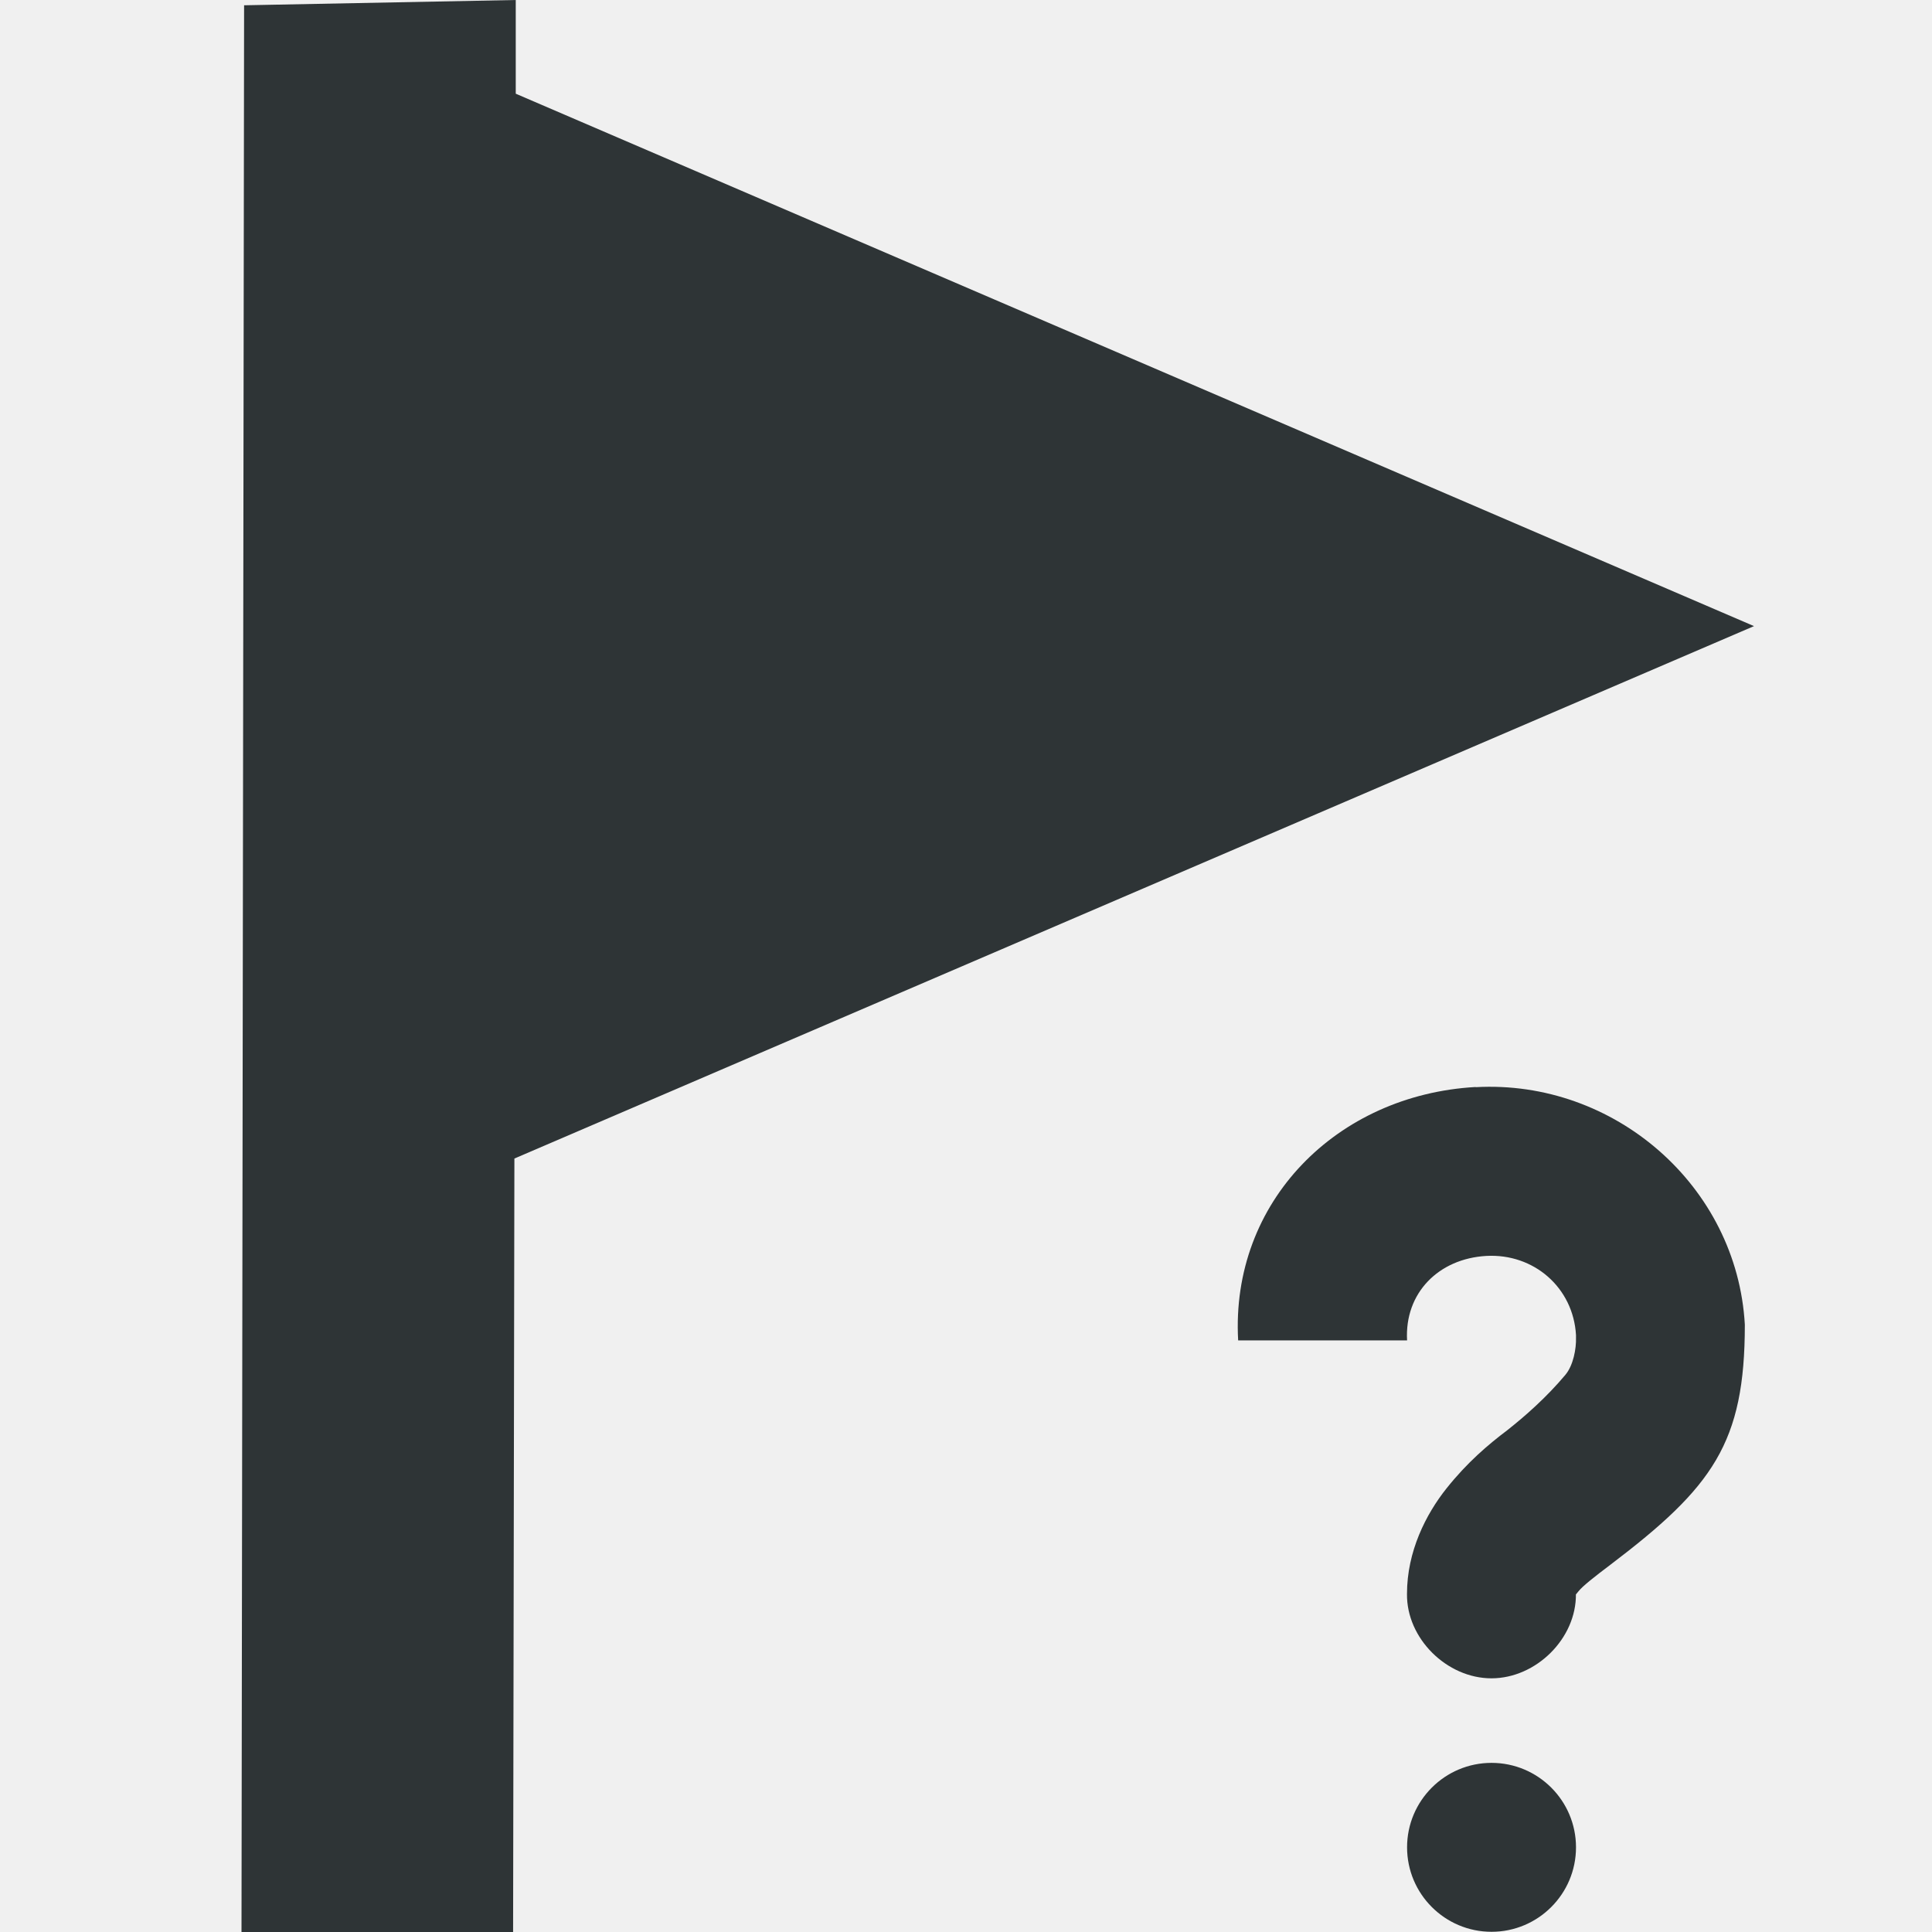
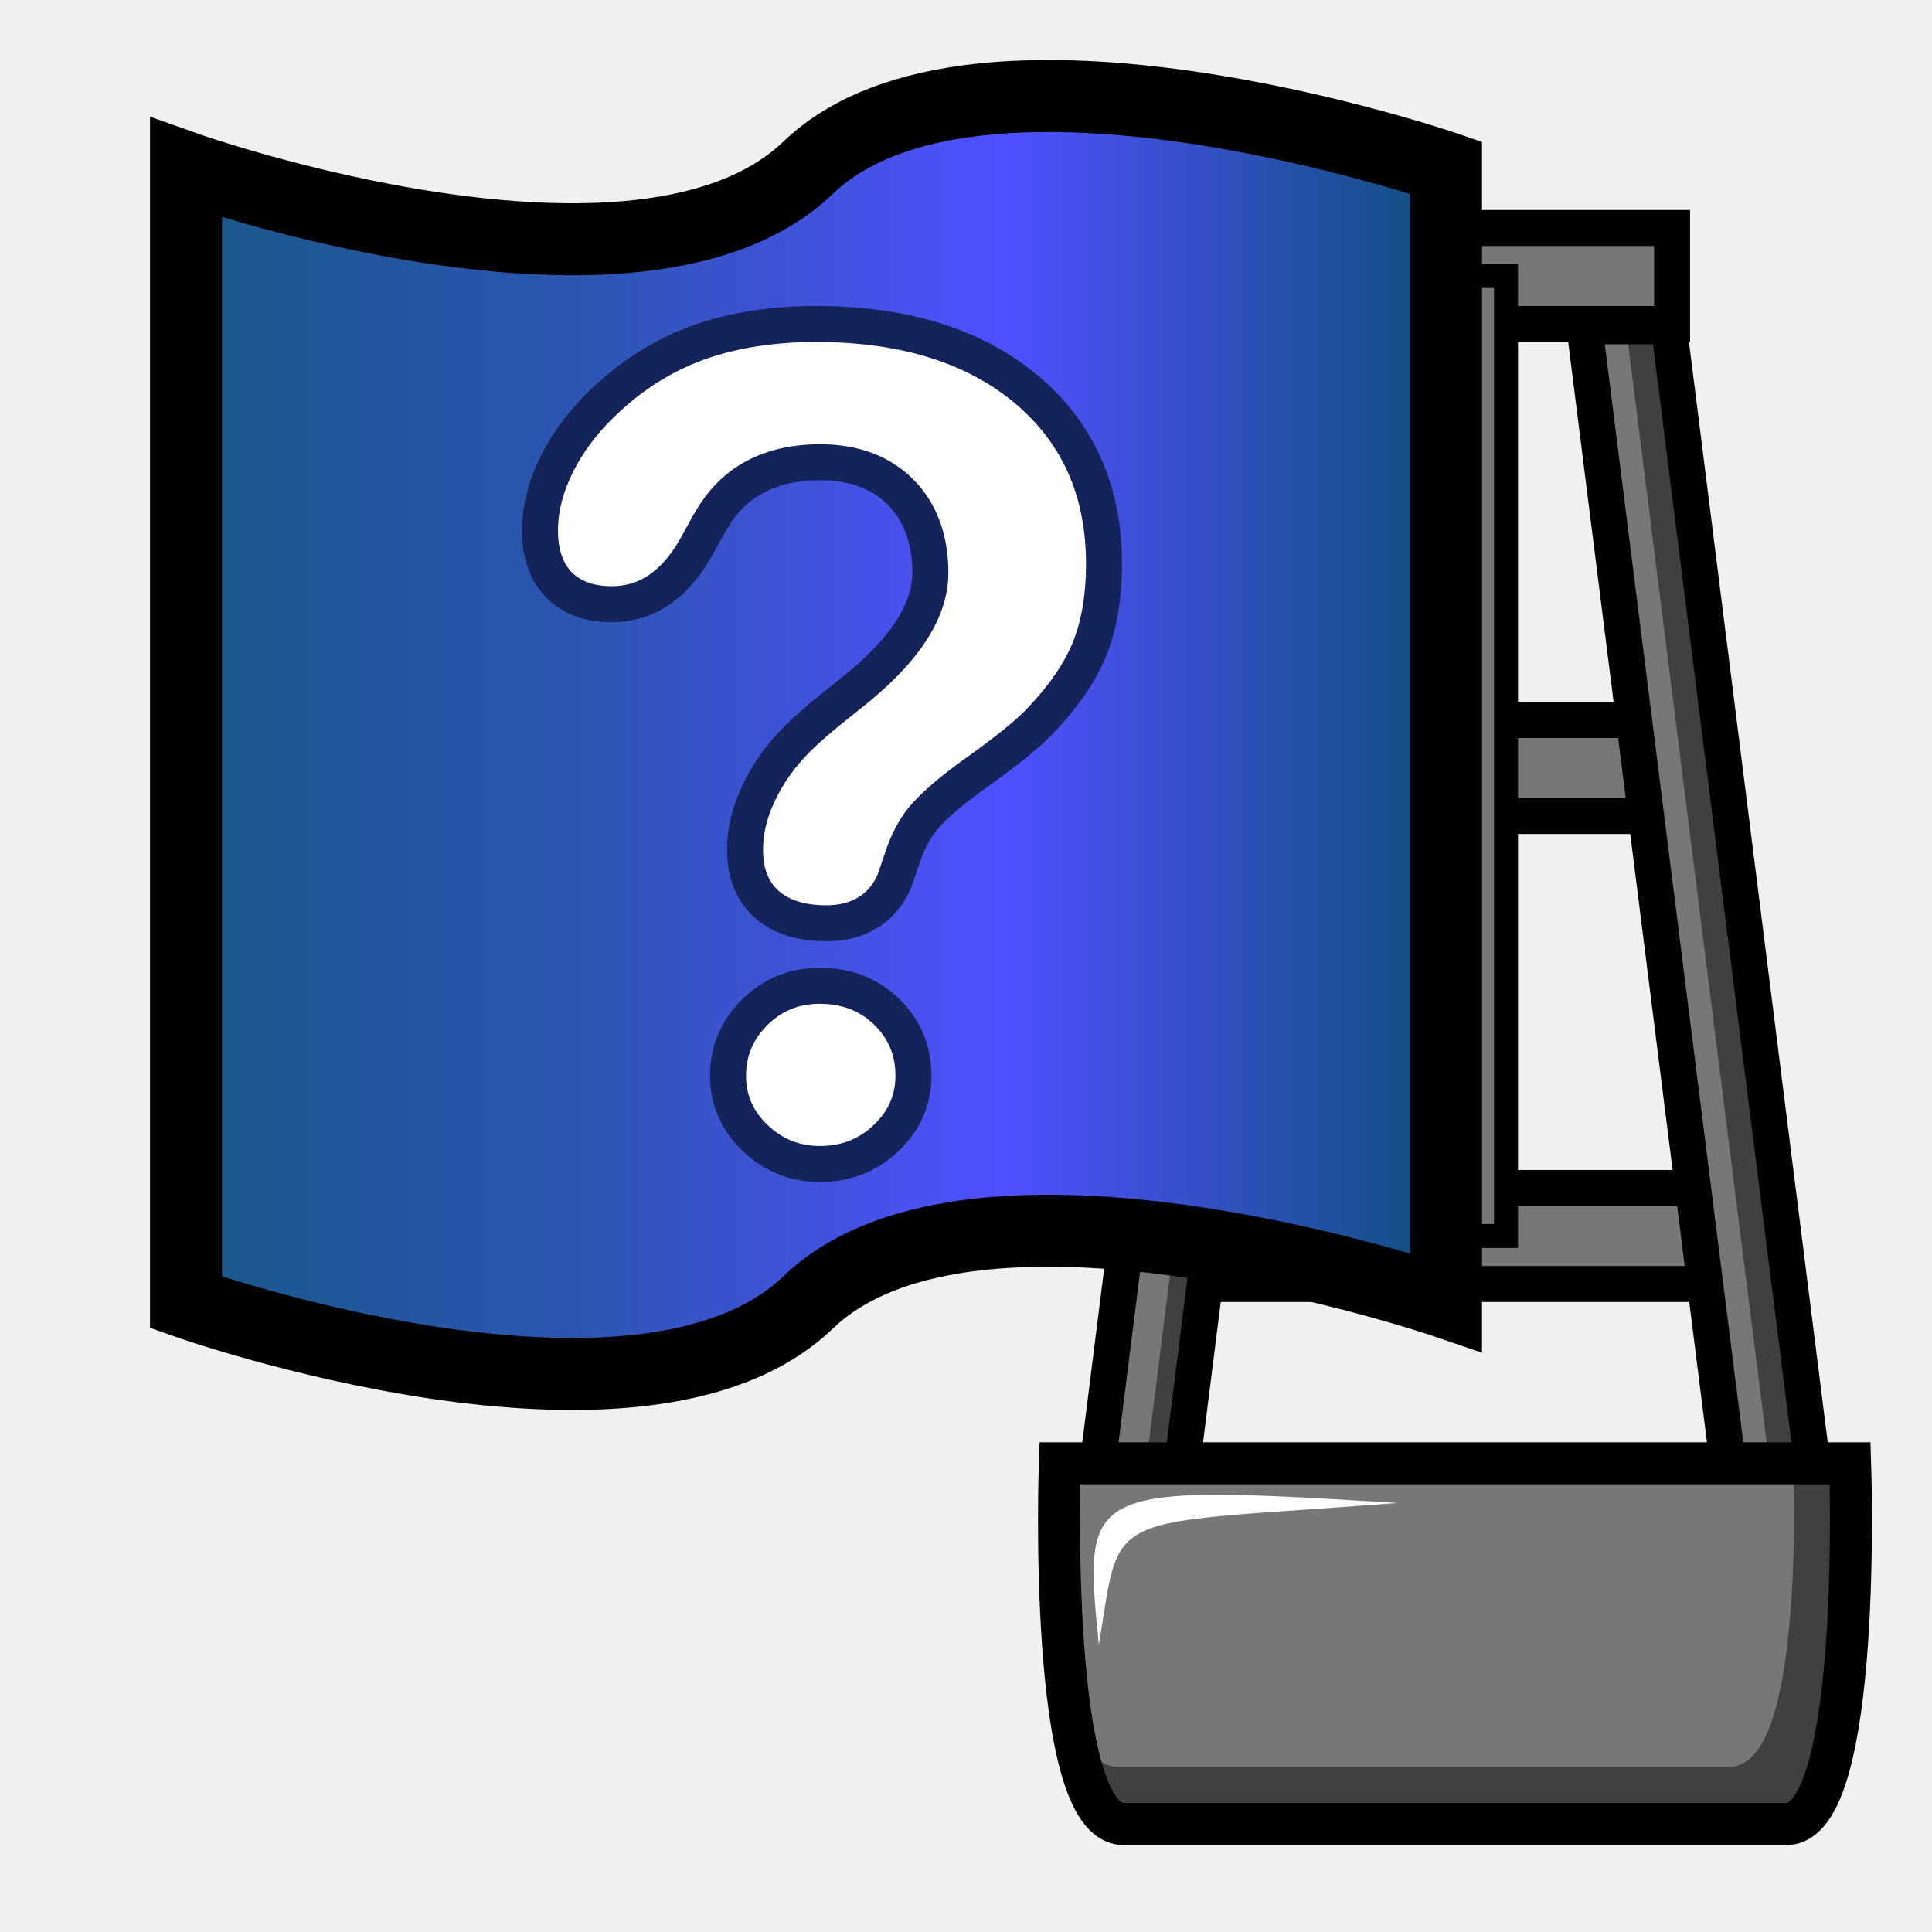
- <svg xmlns="http://www.w3.org/2000/svg" version="1.1" width="64" height="64" id="svg9373">
-   <defs id="defs9416" />
+ <svg xmlns="http://www.w3.org/2000/svg" version="1.1" width="161" height="161">
+   <rect x="102.67" y="19" fill="#777777" stroke="#000000" stroke-width="3" width="36.67" height="8" />
+   <rect x="98.67" y="60" fill="#777777" stroke="#000000" stroke-width="3" width="42.31" height="8" />
+   <rect x="94.67" y="99" fill="#777777" stroke="#000000" stroke-width="3" width="50.9" height="8" />
+   <polygon fill="#404040" points="151.64,126.87 144.6,126.87 132.03,27.19 139.07,27.19" />
+   <polygon fill="#777777" points="148.1,127.17 144.6,126.87 132.03,27.19 135.53,27.48" />
+   <polygon fill="none" stroke="#000000" stroke-width="3" points="151.64,126.87 144.6,126.87 132.03,27.19 139.07,27.19" />
+   <polygon fill="#404040" points="90.86,126.87 97.9,126.87 110.47,27.19 103.43,27.19" />
+   <polygon fill="#777777" points="90.86,126.87 94.9,126.87 107.47,27.19 103.43,27.19" />
+   <polygon fill="none" stroke="#000000" stroke-width="3" points="90.86,126.87 97.9,126.87 110.47,27.19 103.43,27.19" />
+   <path fill="#404040" stroke="#404040" d="M154.18,121.94h-5.24c0,0,0.98,24.81-4.89,24.81c-5.87,0-44.99,0-50.86,0c-4.33,0-4.93-13.47-4.95-20.56c-0.02,8.28,0.51,25.81,5.38,25.81c6.38,0,48.87,0,55.24,0C155.25,152,154.18,121.94,154.18,121.94z" />
+   <path fill="#777777" stroke="#777777" d="M93.2,146.75c5.87,0,44.99,0,50.86,0c5.87,0,4.89-24.81,4.89-24.81H88.32h-0.01c0,0-0.07,1.72-0.06,4.25C88.27,133.27,88.88,146.75,93.2,146.75z" />
+   <path fill="none" stroke="#000000" stroke-width="3.5" d="M93.63,152c6.38,0,48.87,0,55.24,0c6.37,0,5.31-30.06,5.31-30.06H88.32C88.32,121.94,87.25,152,93.63,152z" />
+   <rect x="118.5" y="23" fill="#777777" stroke="#000000" stroke-width="2" width="7" height="80" />
+   <path fill="#FFFFFF" d="M91.57,137.06c-1.31-13.13-1.31-13.43,24.89-11.81C91.57,127.16,93.48,125.55,91.57,137.06z" />
  <linearGradient id="paint" gradientUnits="userSpaceOnUse" x1="14.5" y1="99" x2="119.5" y2="99">
-     <stop offset="0" style="stop-color:#DA1800" id="stop9404" />
-     <stop offset="0.33" style="stop-color:#B42D2D" id="stop9406" />
-     <stop offset="0.66" style="stop-color:#FA1818" id="stop9408" />
-     <stop offset="1" style="stop-color:#B42D2D" id="stop9410" />
+     <stop offset="0" style="stop-color:#185888" />
+     <stop offset="0.33" style="stop-color:#2D55B4" />
+     <stop offset="0.66" style="stop-color:#5050FF" />
+     <stop offset="1" style="stop-color:#105080" />
  </linearGradient>
-   <path style="fill:#2e3436;fill-opacity:1;stroke-width:1;stroke-miterlimit:4" d="M 8.086,0.175 17.085,0 l 0,3.104 L 58.104,20.741 17.04,38.378 16.997,64 8,64 z" id="path9621" />
-   <g style="fill:#2e3436;fill-opacity:1" transform="matrix(2.797914,0,0,2.797914,-223.4882,-253.4834)" id="g15007">
-     <path style="color:#bebebe;fill:#2e3436;fill-opacity:1;stroke:none;stroke-width:2;marker:none;visibility:visible;display:inline;overflow:visible" d="m 97.348,103.469 c 1.642,-0.092 3.095,1.17 3.187,2.812 -1e-4,1.401 -0.378,1.922 -1.594,2.844 -0.191,0.144 -0.326,0.251 -0.375,0.312 -0.049,0.062 -0.031,0.033 -0.031,0.031 0.007,0.528 -0.472,1 -1,1 -0.528,0 -1.007,-0.472 -1,-1 0,-0.502 0.224,-0.943 0.469,-1.25 0.245,-0.307 0.491,-0.516 0.719,-0.688 0.204,-0.161 0.461,-0.385 0.688,-0.656 0.093,-0.112 0.129,-0.308 0.125,-0.438 l 0,-0.031 c -0.032,-0.563 -0.499,-0.969 -1.062,-0.938 -0.563,0.032 -0.969,0.437 -0.938,1 l -2,0 c -0.092,-1.642 1.17,-2.908 2.812,-3 z m 0.188,8 c 0.552,0 1,0.448 1,1 0,0.552 -0.448,1 -1,1 -0.552,0 -1,-0.448 -1,-1 0,-0.552 0.448,-1 1,-1 z" id="path15009" />
-   </g>
+   <path fill="url(#paint)" stroke="#000000" stroke-width="6" d="M67.35,13.97c-13.99,13.43-51.85,0-51.85,0V60.6v47.93c0,0,37.86,13.43,51.85,0c14-13.43,53.15,0,53.15,0V60.6V13.97C120.5,13.97,81.35,0.54,67.35,13.97z" />
+   <path fill="#FFFFFF" stroke="#142359" stroke-width="3" d="M92,46.99c0,2.75-0.41,5.12-1.21,7.11c-0.81,1.99-2.23,4.04-4.26,6.13c-0.92,0.95-2.54,2.27-4.89,3.96c-2.35,1.66-3.95,3.05-4.8,4.11c-0.66,0.84-1.22,1.9-1.64,3.17c-0.43,1.27-0.67,1.98-0.73,2.11c-0.51,1.1-1.25,1.94-2.2,2.5c-0.95,0.57-2.09,0.86-3.42,0.86c-2.15,0-3.81-0.55-5-1.62c-1.17-1.06-1.76-2.57-1.76-4.5c0-1.68,0.44-3.4,1.33-5.13c0.88-1.75,2.14-3.35,3.76-4.82c0.77-0.71,1.92-1.66,3.48-2.9c4.58-3.56,6.87-6.97,6.87-10.24c0-2.8-0.83-5.04-2.47-6.71c-1.66-1.66-3.9-2.5-6.72-2.5c-2.09,0-3.89,0.41-5.38,1.2c-1.5,0.78-2.72,1.98-3.67,3.6c-0.26,0.41-0.6,1.04-1.05,1.87c-1.83,3.45-4.24,5.16-7.27,5.16c-1.87,0-3.35-0.55-4.4-1.62C45.51,47.63,45,46.12,45,44.2c0-1.86,0.5-3.77,1.52-5.75c1.02-1.96,2.46-3.78,4.34-5.46c2.26-2.05,4.78-3.55,7.57-4.53C61.22,27.5,64.42,27,68,27c7.34,0,13.17,1.82,17.5,5.42C89.84,36.06,92,40.91,92,46.99z M60.67,89.64c0-2.07,0.76-3.83,2.23-5.29c1.49-1.47,3.29-2.2,5.43-2.2c2.22,0,4.07,0.73,5.56,2.16c1.49,1.47,2.23,3.22,2.23,5.32c0,2.05-0.77,3.78-2.29,5.22C72.33,96.28,70.48,97,68.33,97c-2.09,0-3.9-0.73-5.4-2.17C61.42,93.4,60.67,91.66,60.67,89.64z" />
</svg>
